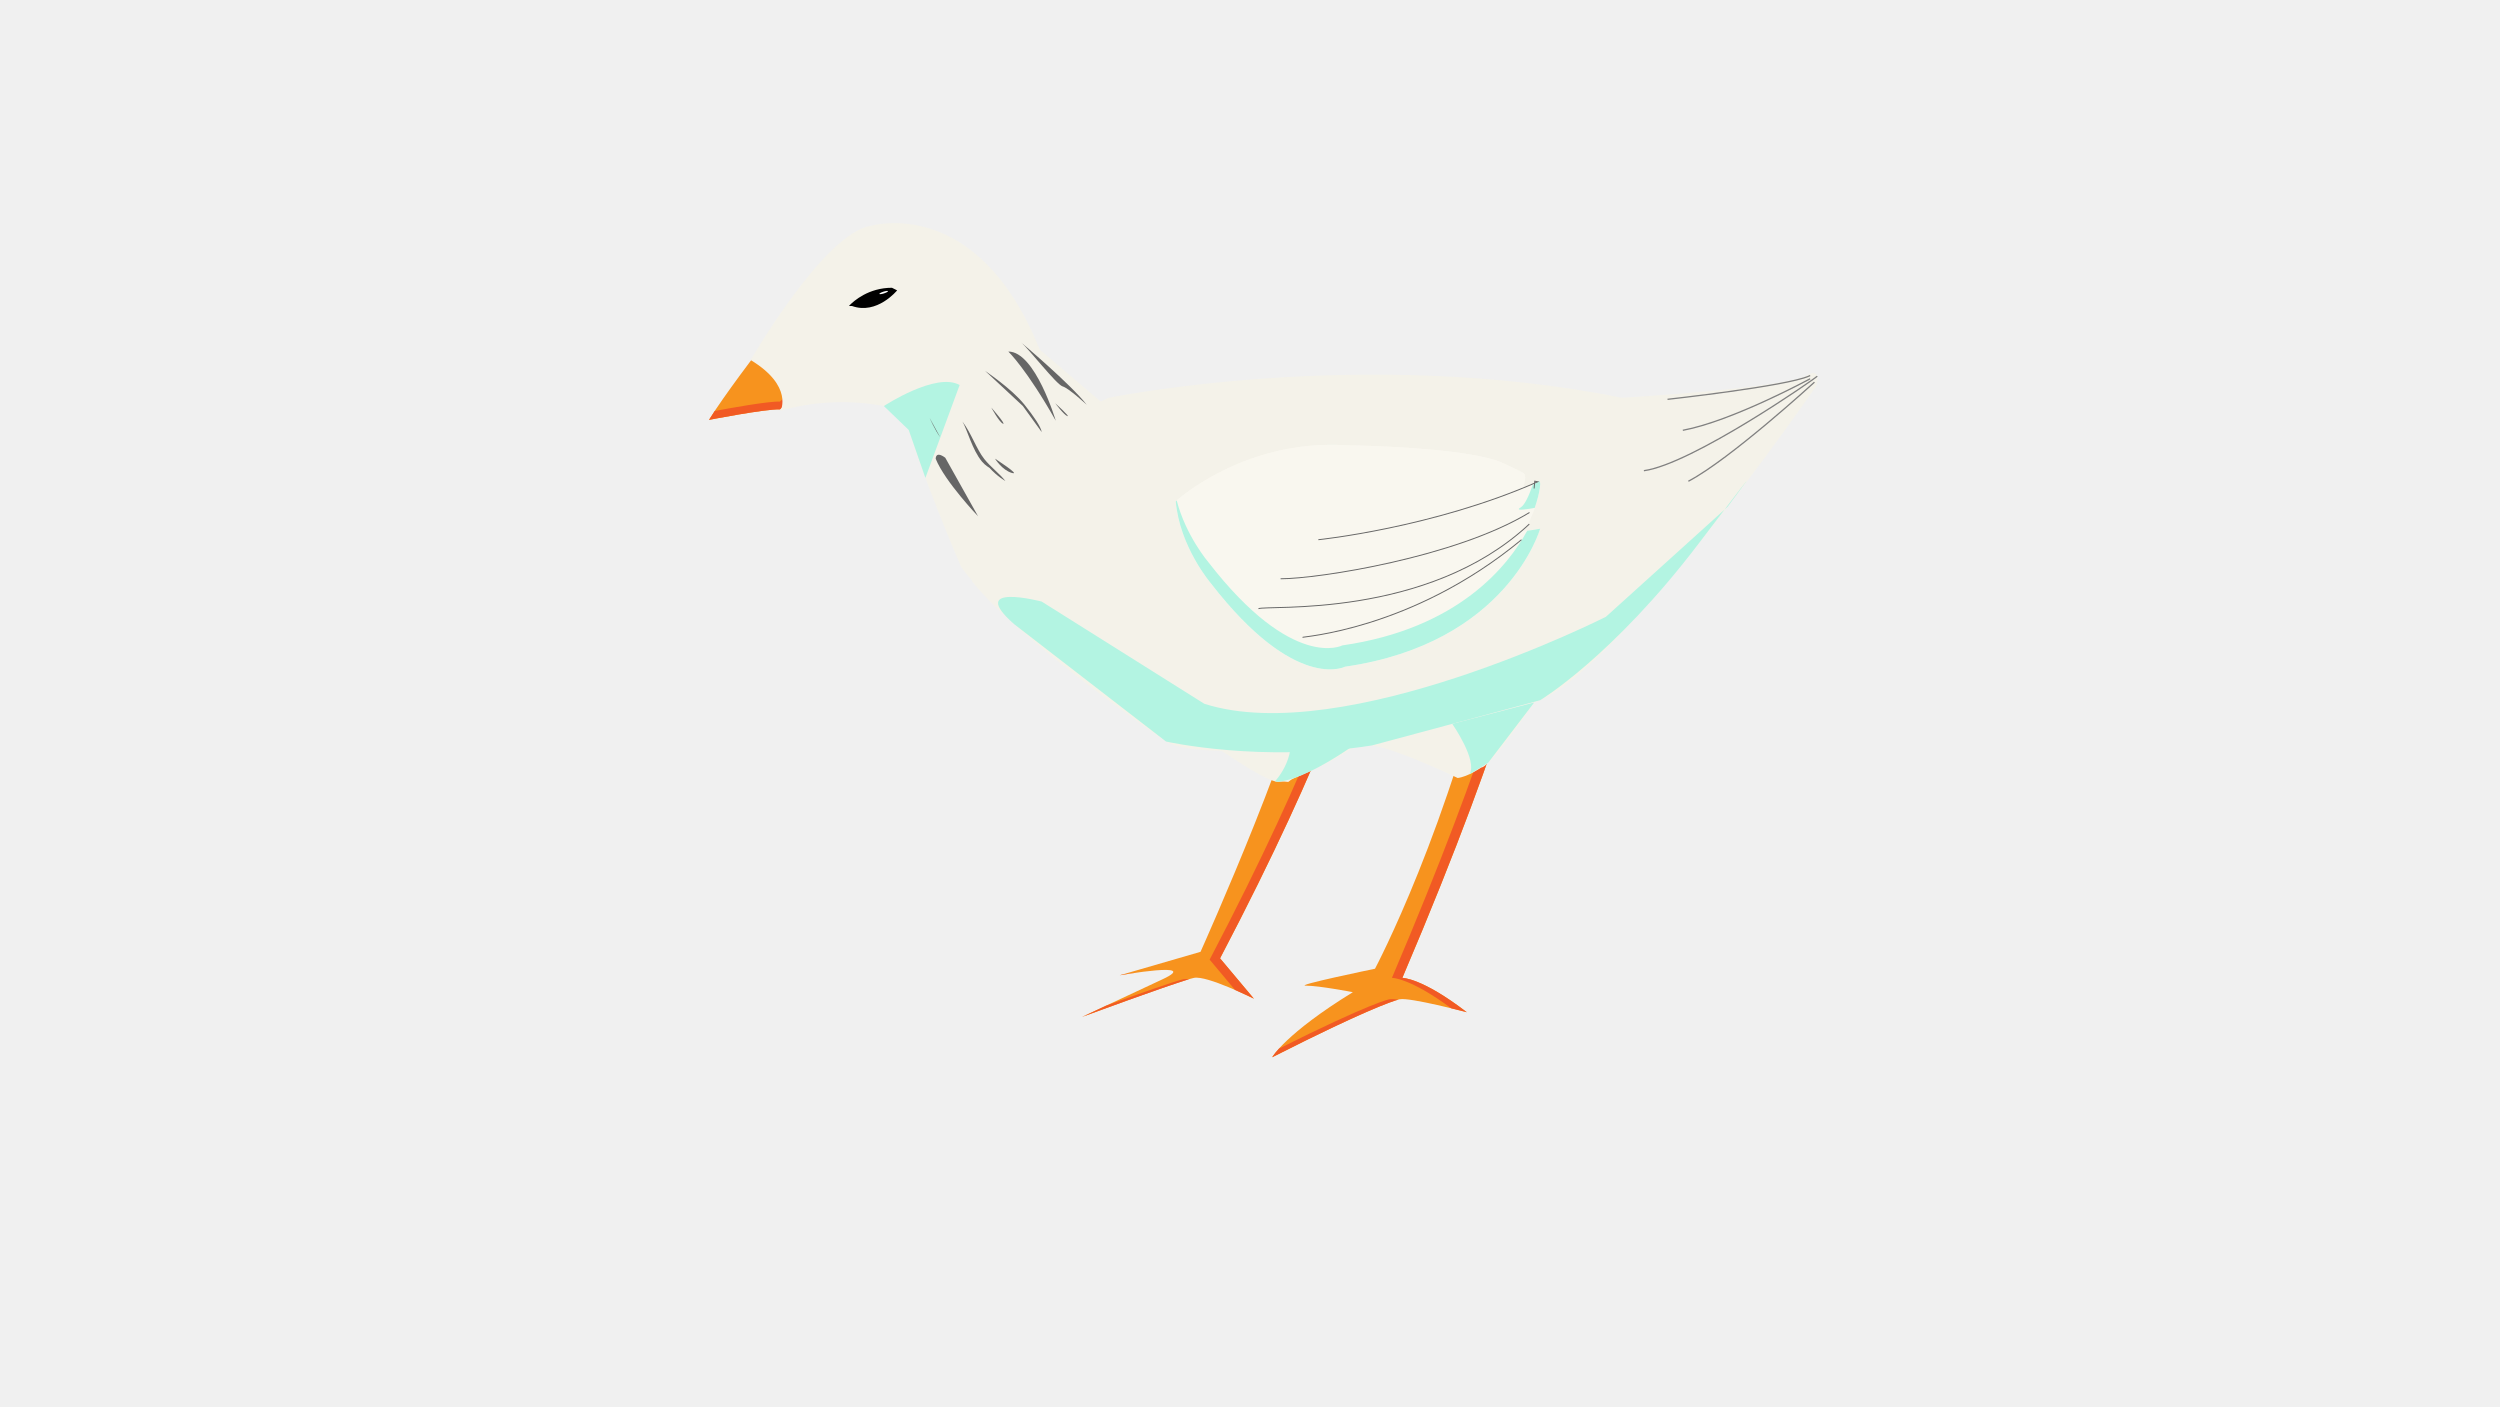
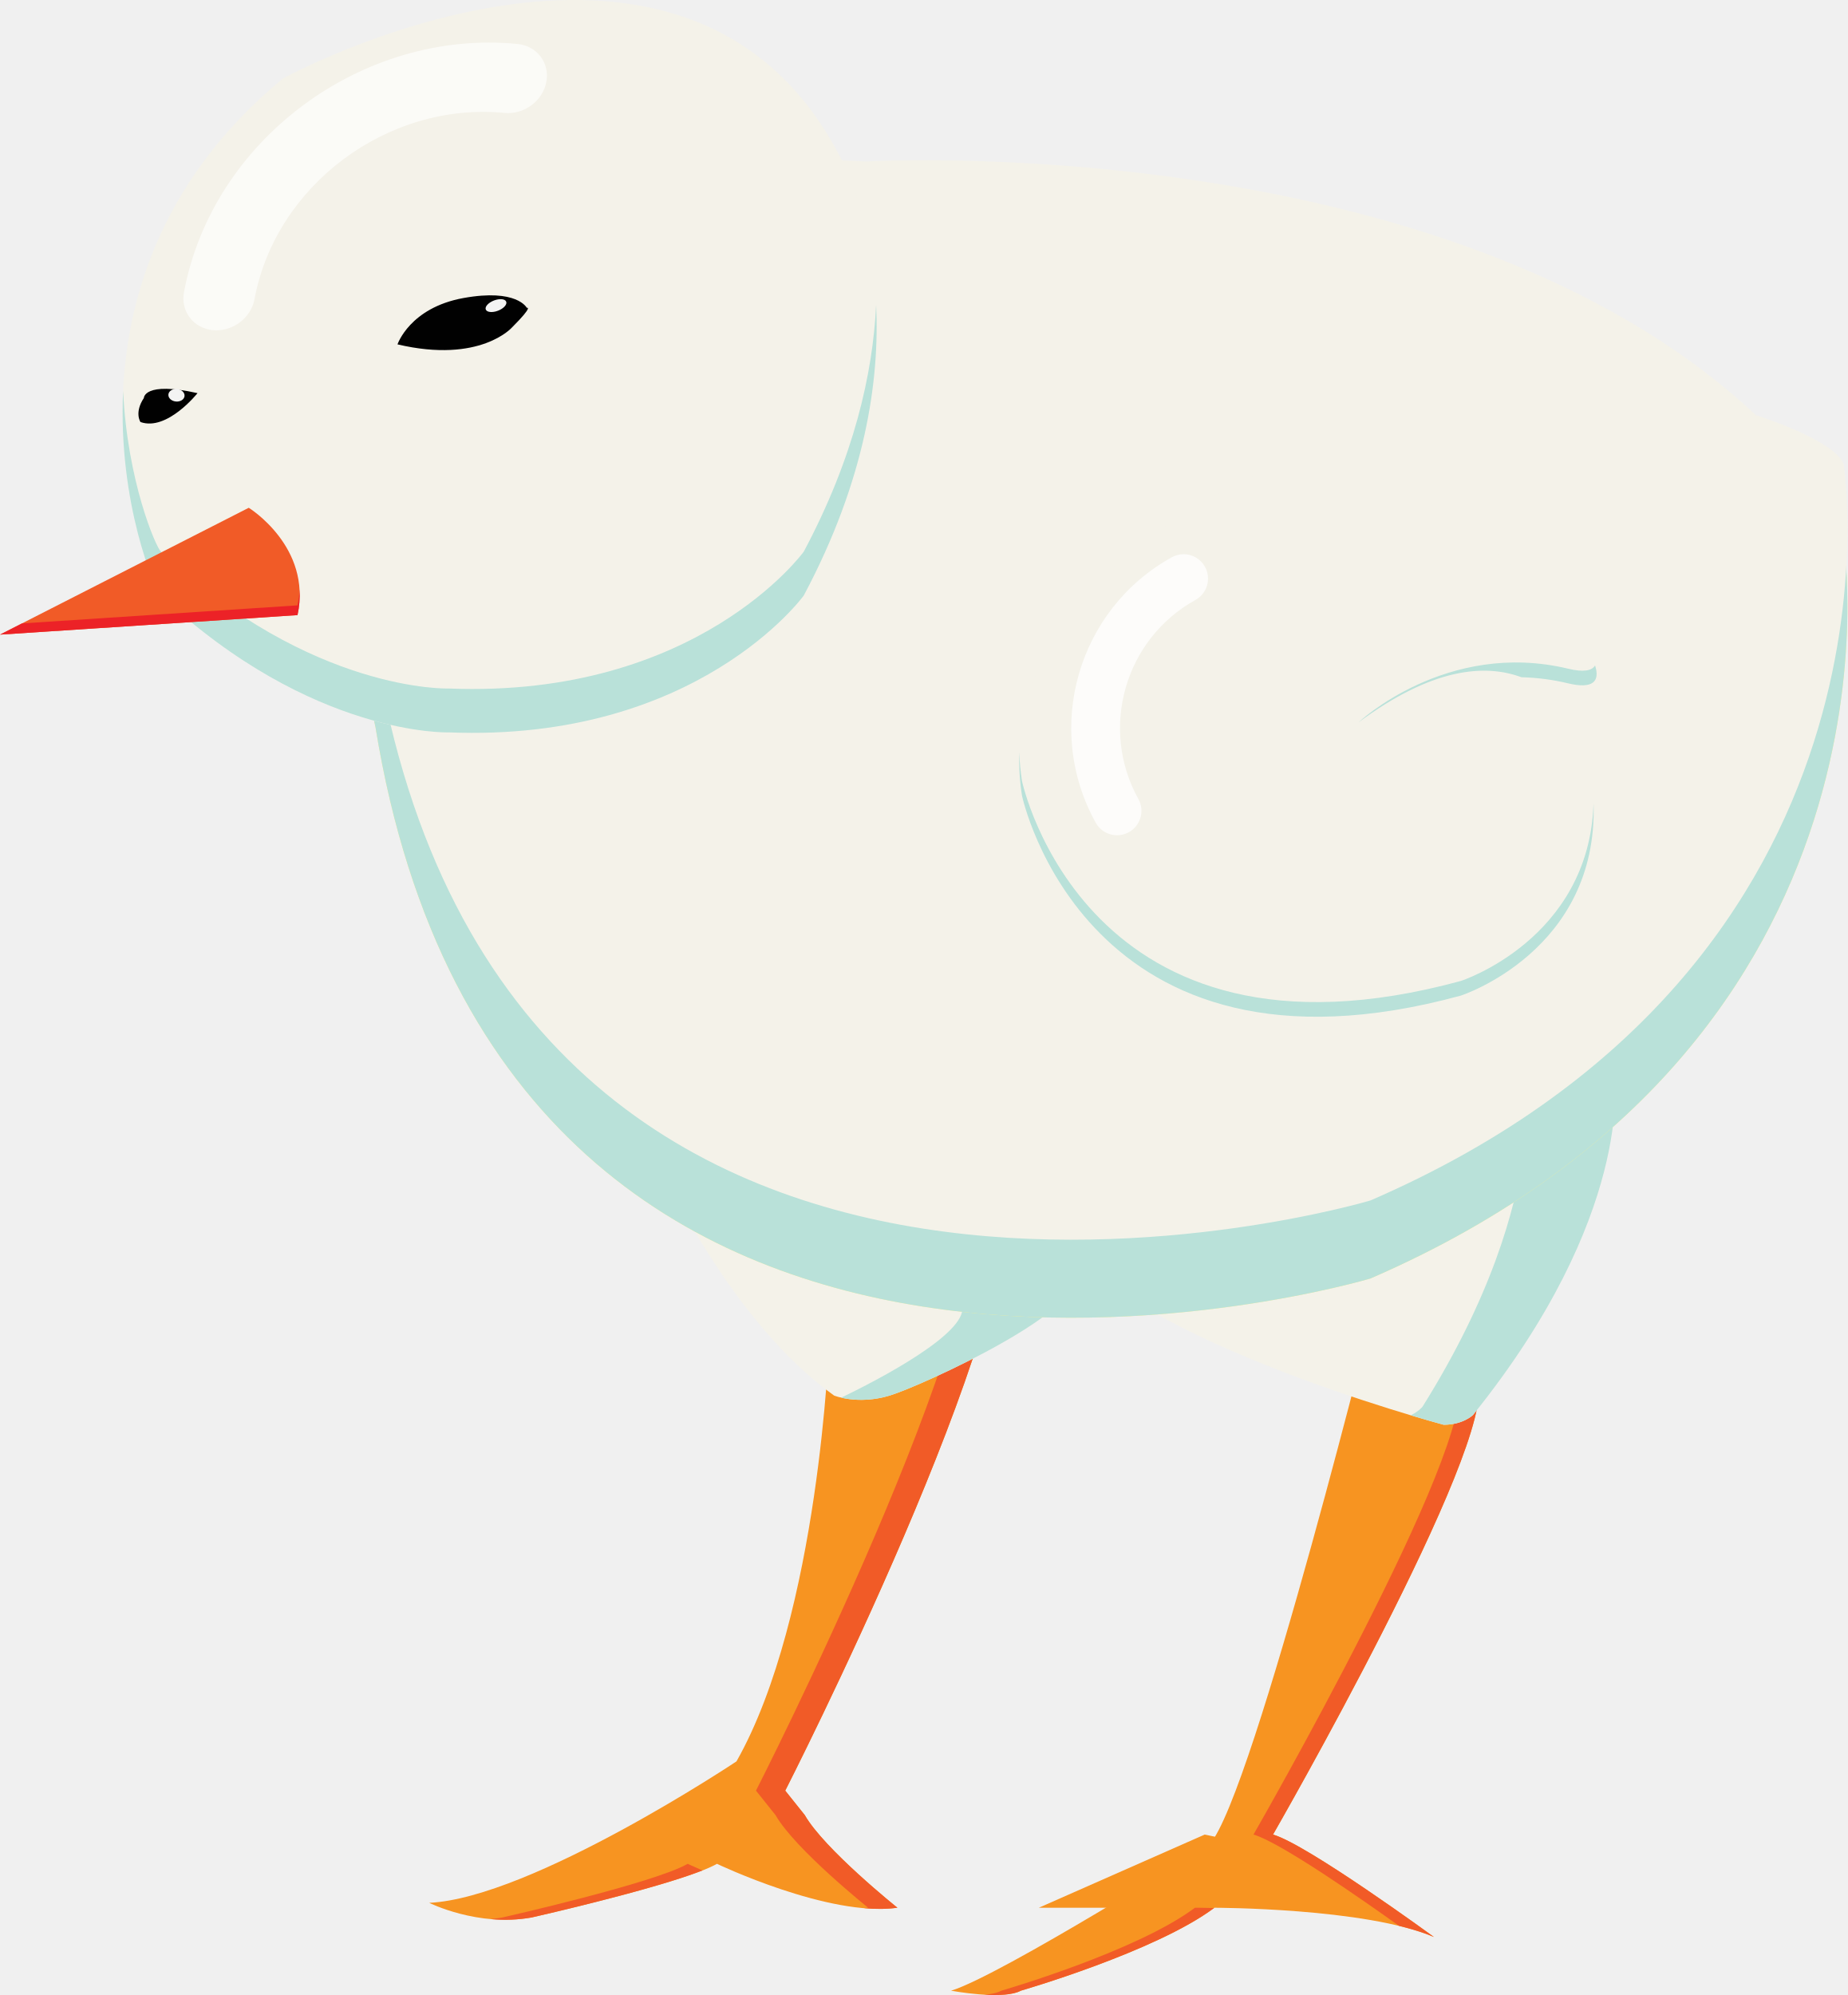
- <svg xmlns="http://www.w3.org/2000/svg" version="1.1" x="0px" y="0px" viewBox="0 0 1920 1080" style="enable-background:new 0 0 1920 1080;" xml:space="preserve">
-   <style type="text/css">
- 	.st0{display:none;}
- 	.st1{display:inline;opacity:0.15;fill:#A5A5A5;stroke:#000000;stroke-miterlimit:10;}
- 	.st2{display:inline;opacity:0.67;fill:#595959;stroke:#000000;stroke-miterlimit:10;}
- 	.st3{fill:#F7931E;}
- 	.st4{fill:#F15A24;}
- 	.st5{fill:#F4F2E9;}
- 	.st6{fill:#B3F4E2;}
- 	.st7{fill:#666666;}
- 	.st8{fill:#FFFFFF;}
- 	.st9{fill:none;stroke:#808080;stroke-miterlimit:10;}
- 	.st10{fill:#F9F7EF;}
- 	.st11{fill:none;stroke:#666666;stroke-width:0.75;stroke-miterlimit:10;}
- </style>
-   <g id="Layer_3" class="st0">
-     <rect x="0.5" y="-0.5" class="st1" width="1920" height="1080" />
-     <rect x="0.5" y="-0.5" class="st2" width="1920" height="1080" />
-   </g>
-   <g id="right_leg_1_">
-     <g id="right_leg">
-       <path class="st3" d="M1178,466c0,0-14,81-101,285c0,0,15-0.19,49.5,26.4c0,0-43.5-11.51-51.5-9.96c0,0-15,2.43-98,44.55    c0,0,10-18,62-50c0,0-26-5-36-5s53-13,53-13s58-109,93-267L1178,466z" />
-       <g>
-         <path class="st4" d="M1067,767.45c0,0-13.38,2.17-84.73,37.87c-3.99,4.4-5.27,6.69-5.27,6.69c71.38-36.23,92.47-43.1,96.97-44.31     C1070.85,767.3,1068.39,767.18,1067,767.45z" />
-         <path class="st4" d="M1178,466l-8.65,3.28c-3.53,16.95-23.34,101.14-100.35,281.72c0,0,13.84-0.16,45.49,23.37     c6.97,1.7,12.01,3.03,12.01,3.03C1092,750.81,1077,751,1077,751C1164,547,1178,466,1178,466z" />
+ <svg xmlns="http://www.w3.org/2000/svg" id="Layer_1" data-name="Layer 1" viewBox="0 0 3618.9 3907.68">
+   <defs>
+     <style>.cls-1{fill:#f79421;}.cls-2{fill:#f15b27;}.cls-3{fill:#f4f2e9;}.cls-4{fill:#b9e1d9;}.cls-5{fill:#f9f292;}.cls-6,.cls-8{fill:#fff;isolation:isolate;}.cls-6{opacity:0.66;}.cls-7{fill:#ec2227;}.cls-8{opacity:0.78;}.cls-9{fill:#010101;}.cls-10{fill:#f3f3f3;}</style>
+   </defs>
+   <g id="chick_4" data-name="chick 4">
+     <g id="left_leg" data-name="left leg">
+       <g id="left_leg-2" data-name="left leg">
+         <path id="left_leg-3" data-name="left leg" class="cls-1" d="M2524.07,2754.58s-19.1,535-181.53,821.67c0,0-401.28,267.54-601.92,277.06,0,0,95.52,47.8,200.64,28.69,0,0,296.17-66.9,363.07-105.11,0,0,219.75,105.11,353.48,86,0,0-143.32-114.64-181.53-181.54l-38.21-47.8s477.7-936.3,430-1184.73H2489.91Z" transform="translate(-899.84 -126.16)" />
+         <path class="cls-2" d="M2247,3776.89c-66.9,38.21-363.07,105.11-363.07,105.11-7.8,1.44-15.54,2.4-23.21,3.15a301.5,301.5,0,0,0,80.53-3.15s236.86-53.48,334.72-92.17C2257.76,3782,2247,3776.89,2247,3776.89Z" transform="translate(-899.84 -126.16)" />
+         <path class="cls-2" d="M2476.28,3681.36l-38.21-47.8s477.7-936.29,430-1184.73h-57.32c47.8,248.44-430,1184.73-430,1184.73l38.21,47.8c38.21,66.91,181.53,181.54,181.53,181.54-2.67.41-5.41.61-8.14.89,23.07,2,45.26,2,65.46-.89C2657.81,3862.9,2514.49,3748.2,2476.28,3681.36Z" transform="translate(-899.84 -126.16)" />
+       </g>
+     </g>
+     <g id="right_leg" data-name="right leg">
+       <g id="right_leg-2" data-name="right leg">
+         <g id="right_leg-3" data-name="right leg">
+           <polygon class="cls-1" points="2359.89 3593.41 2035.03 3736.74 2289.36 3736.74 2426.79 3607.66 2359.89 3593.41" />
+           <path class="cls-1" d="M3603.7,2640s-248.44,1003.2-334.38,1098.73c0,0-410.87,258-506.4,286.65,0,0,101.63,19.1,136.82,0,0,0,264.47-76.42,379.1-162.43,0,0,296.16,0,430,57.31,0,0-248.44-181.53-315.27-200.64,0,0,439.49-764.35,401.28-888.57l95.53-315.27-248.44-95.53Z" transform="translate(-899.84 -126.16)" />
+         </g>
+         <path class="cls-2" d="M3240.63,3862.9c-114.64,86-379.1,162.43-379.1,162.43-8.22,4.45-20.06,6.84-33.41,7.87,27.18,1.58,56,.69,71.62-7.87,0,0,263.23-76.08,378.28-161.82C3254.66,3862.9,3240.63,3862.9,3240.63,3862.9Z" transform="translate(-899.84 -126.16)" />
+         <path class="cls-2" d="M3794.82,2831l95.53-315.27-248.44-95.53-2.4,13.77,212.62,81.76L3756.61,2831c38.21,124.22-401.28,888.57-401.28,888.57,52.52,15,216.8,130,285.07,178.87,25.34,6.16,48.69,13.35,68.48,21.77,0,0-248.44-181.53-315.27-200.64C3393.54,3719.57,3833,2955.22,3794.82,2831Z" transform="translate(-899.84 -126.16)" />
+       </g>
+     </g>
+     <g id="right_thigh" data-name="right thigh">
+       <g id="right_thigh-2" data-name="right thigh">
+         <path id="right_thigh-3" data-name="right thigh" class="cls-3" d="M4062.29,2238.6s38.21,267.54-277.06,659.24c0,0-19.1,19.1-57.32,19.1,0,0-678.34-181.53-754.76-391.76s611.51-592.4,611.51-592.4Z" transform="translate(-899.84 -126.16)" />
+         <path class="cls-4" d="M4062.29,2238.6l-477.7-305.75s-44,24.44-108.4,64.3l407.44,197.28s69.51,261.18-197.35,687.32c0,0-7.33,9-22.87,16.57,40.06,12,64.5,18.56,64.5,18.56,38.21,0,57.32-19.11,57.32-19.11C4100.5,2506.14,4062.29,2238.6,4062.29,2238.6Z" transform="translate(-899.84 -126.16)" />
+       </g>
+     </g>
+     <g id="left_thigh" data-name="left thigh">
+       <g id="left_thigh-2" data-name="left thigh">
+         <path id="left_thigh-3" data-name="left thigh" class="cls-3" d="M2200.45,2424.93s132.57,291.44,333.21,434.7c0,0,46.36,19.1,109.15,0s397.24-172,359-238.85c0,0,305.76-353.49-248.44-506.4s-601.92-47.79-611.5,66.91S2173,2372.41,2200.45,2424.93Z" transform="translate(-899.84 -126.16)" />
+         <path class="cls-4" d="M2753.41,2114.45c-408.95-112.85-542.14-85.12-587.68-16.78,87.17,6.78,205.84,29.38,367.93,74.1,554.12,152.84,248.44,506.39,248.44,506.39,25.81,45.2-118.67,129.77-234.4,185.64,18.28,4.25,52.93,8.7,95.18-4.17,62.8-19.11,397.24-172,359-238.85C3001.78,2620.77,3307.53,2267.29,2753.41,2114.45Z" transform="translate(-899.84 -126.16)" />
+       </g>
+     </g>
+     <g id="body">
+       <g id="body-2" data-name="body">
+         <g id="body-3" data-name="body">
+           <path class="cls-5" d="M4511.3,1187.67s152.85,974.51-926.78,1442.69c0,0-1691.13,506.4-1949.09-1079.62,0,0-247.34-1022.31,960.82-955.4,0,0,1141.18-66.91,1743.1,496.8C4339.36,1092.14,4492.2,1139.94,4511.3,1187.67Z" transform="translate(-899.84 -126.16)" />
+         </g>
+         <g id="body-4" data-name="body">
+           <path class="cls-4" d="M4511.3,1187.67s152.85,974.51-926.78,1442.69c0,0-1691.13,506.4-1949.09-1079.62,0,0-247.34-1022.31,960.82-955.4,0,0,1141.18-66.91,1743.1,496.8C4339.36,1092.14,4492.2,1139.94,4511.3,1187.67Z" transform="translate(-899.84 -126.16)" />
+         </g>
+         <g id="body-5" data-name="body">
+           <path class="cls-3" d="M4511.3,1034.83s152.85,974.51-926.78,1442.69c0,0-1691.13,506.39-1949.09-1079.62,0,0-247.34-1022.31,960.82-955.41,0,0,1141.18-66.9,1743.1,496.81C4339.36,939.3,4492.2,987,4511.3,1034.83Z" transform="translate(-899.84 -126.16)" />
+         </g>
+       </g>
+     </g>
+     <g id="head">
+       <g id="head-2" data-name="head">
+         <path id="head-3" data-name="head" class="cls-3" d="M1215.12,1292.78c-22-20.61-258-601.92,238.85-1012.79,0,0,783.45-430,1088.59,147.78,0,0,206.74,349.1-68.27,865,0,0-208.17,287.47-695.46,268C1778.83,1560.67,1511.29,1569.84,1215.12,1292.78Z" transform="translate(-899.84 -126.16)" />
+         <path class="cls-4" d="M2474.29,1206.77s-208.17,287.47-695.46,268c0,0-267.55,9.17-563.71-268-10.21-9.51-65.95-138.66-74.1-315.34-10.41,219.41,62.32,390.26,74.1,401.28,296.16,277.07,563.71,268,563.71,268,487.29,19.51,695.46-268,695.46-268,121.21-227.41,148.87-422.37,141.82-569.39C2609.74,857.26,2573.17,1021.27,2474.29,1206.77Z" transform="translate(-899.84 -126.16)" />
+         <path class="cls-6" d="M1316.81,772.83c-38.15-3.7-63.48-37-56.57-74.23,55.4-297.81,348.49-516,653.28-486.33,38.15,3.7,63.48,37,56.57,74.23s-43.49,64.51-81.7,60.81c-228.64-22.26-448.46,141.4-490,364.78C1391.52,749.27,1355,776.53,1316.81,772.83Z" transform="translate(-899.84 -126.16)" />
+       </g>
+     </g>
+     <g id="beak">
+       <g id="beak-2" data-name="beak">
+         <path id="beak-3" data-name="beak" class="cls-2" d="M1387.13,1120.77s124.22,76.42,95.53,210.22L899.84,1369.2Z" transform="translate(-899.84 -126.16)" />
+         <path class="cls-7" d="M1482.66,1311.89l-539.81,35.4-43,21.91L1482.66,1331a184.4,184.4,0,0,0,4-49.58A197.17,197.17,0,0,1,1482.66,1311.89Z" transform="translate(-899.84 -126.16)" />
+       </g>
+     </g>
+     <g id="wing">
+       <g id="wing-2" data-name="wing">
+         <path id="wing-3" data-name="wing" class="cls-3" d="M3389,1044.34s-554.12,210.23-487.29,640.14c0,0,124.22,592.4,859.88,391.76,0,0,324.86-105.12,248.44-468.19,0,0-114.63-286.65-449.08-38.21,0,0,172-162.43,410.87-105.11S3618.35,920.13,3389,1044.34Z" transform="translate(-899.84 -126.16)" />
+         <path class="cls-4" d="M3761.68,2047.55C3026,2248.19,2901.8,1655.78,2901.8,1655.78a463,463,0,0,1-5.28-56.22,464.23,464.23,0,0,0,5.28,84.92s124.22,592.4,859.88,391.76c0,0,269-87.11,259.8-376.36C4012.78,1966.26,3761.68,2047.55,3761.68,2047.55Z" transform="translate(-899.84 -126.16)" />
+         <path class="cls-4" d="M3971.83,1436C3733,1378.72,3561,1541.15,3561,1541.15c144.76-107.51,248.3-114.77,319.17-88.47a437.5,437.5,0,0,1,91.63,12c48.48,11.64,62.72-3.9,52.65-35.06C4018.13,1440.15,4001.35,1443.16,3971.83,1436Z" transform="translate(-899.84 -126.16)" />
+         <path class="cls-8" d="M3111.27,1756.17a47.78,47.78,0,0,1-65-18.55c-102.31-184.28-35.61-417.38,148.59-519.68a47.79,47.79,0,1,1,46.43,83.54c-138.19,76.69-188.18,251.59-111.48,389.71A47.76,47.76,0,0,1,3111.27,1756.17Z" transform="translate(-899.84 -126.16)" />
+       </g>
+     </g>
+     <g id="left_eye" data-name="left eye">
+       <g id="left_eye-2" data-name="left eye">
+         <path class="cls-9" d="M1286.75,896.23S1227.1,971.35,1175,952.79c0,0-12.46-18.35,6.64-47C1181.7,905.81,1181.29,872.53,1286.75,896.23Z" transform="translate(-899.84 -126.16)" />
+         <ellipse class="cls-10" cx="1245.62" cy="900.45" rx="12.33" ry="15.89" transform="translate(-671.02 1926.89) rotate(-84.45)" />
+       </g>
+     </g>
+     <g id="right_eye" data-name="right eye">
+       <g id="right_eye-2" data-name="right eye">
+         <path class="cls-9" d="M1678.51,800.7s23.9-71.63,129-90.73,124.22,19.1,124.22,19.1,14.31-4.79-28.69,38.21C1903.05,767.28,1840.94,838.91,1678.51,800.7Z" transform="translate(-899.84 -126.16)" />
+         <ellipse class="cls-10" cx="1871.46" cy="724.72" rx="21.43" ry="10.75" transform="translate(-1035.23 586.02) rotate(-20.81)" />
      </g>
    </g>
  </g>
-   <g id="left_leg_1_">
-     <g id="left_leg">
-       <path class="st3" d="M1004,502l39-6c0,0-20,76-106,240l26,31c0,0-36-18-46-16s-86,30-86,30s32-15,62-29s-33-3-33-3l62-18    C922,731,1006,544,1004,502z" />
-       <g>
-         <path class="st4" d="M874.47,746.77c-4.27,0.47-8.64,1.07-12.39,1.63L860,749C860,749,866.58,747.85,874.47,746.77z" />
-         <path class="st4" d="M1043,496l-8.06,1.24C1033.64,502,1012.23,578.29,929,737l19.53,23.29C956.64,763.82,963,767,963,767l-26-31     C1023,572,1043,496,1043,496z" />
-         <path class="st4" d="M909,752c-6.08,1.22-36.57,12.05-59.53,20.35C838.43,777.52,831,781,831,781s63.77-23.49,82.16-28.97     C911.52,751.81,910.1,751.78,909,752z" />
-       </g>
-     </g>
-   </g>
-   <g id="head_2_">
-     <g id="head_1_">
-       <g id="beak">
-         <path class="st3" d="M582.7,268.94c0,0-26.7,34.86-38.19,53.54c0,0,43.45-8.49,54.49-8.07     C598.99,314.41,628.37,289.98,582.7,268.94z" />
-         <path class="st4" d="M598.99,308.41c-8.89-0.34-38.78,5.1-50.09,7.23c-1.61,2.43-3.1,4.74-4.4,6.84c0,0,43.45-8.49,54.49-8.07     c0,0,11.09-9.23,9.04-21.22C606.54,302.13,598.99,308.41,598.99,308.41z" />
-       </g>
-       <g id="head">
-         <path id="neck_n_head" class="st5" d="M873,332c0,0,39,116-43,184c0,0-73.5-52.5-92-81c0,0-31.5-72.5-44.5-119.5c0,0-43-15-94,0     c0,0,10-19-23-39c0,0,56-97,92-103c0,0,82-25,130,95L873,332z" />
-         <path class="st6" d="M678.8,311.84c0,0,40.2-26.42,58.2-16.13l-26.3,71.35l-12.82-36.87L678.8,311.84z" />
-       </g>
-       <g>
-         <path class="st7" d="M751.19,396.55c0,0-25.49-26.68-32.56-44.15c0,0-0.37-6.49,7.32-0.88L751.19,396.55z" />
-         <path class="st7" d="M810.83,323.13c0,0-15.76-53.28-36.43-53.14C774.4,269.99,788.48,283.49,810.83,323.13z" />
-         <path class="st7" d="M784.07,262.88c0,0,38.24,32.11,50.56,48.01c0,0-13.93-12.87-18.51-14.12     C811.43,295.49,790.12,267.86,784.07,262.88z" />
-         <path class="st7" d="M756.44,284.72c-0.61-0.24,20.18,13.33,30.41,26.14c6.96,8.72,12.7,17.06,13.19,20.99l-14.53-20.08     L756.44,284.72z" />
-         <path class="st7" d="M772.13,369.4c0,0-6.14-3.38-12.09-9.98c-0.18-0.2-3.39-1.93-5.89-4.94c-7.54-9.1-11.07-24.05-15.01-30.73     c6.79,8.82,10.8,21.23,16.79,28.78C760.91,358.84,767.69,363.71,772.13,369.4z" />
-         <path class="st7" d="M764.16,352.26c0,0,5.41,8.78,13.01,10.97C784.44,365.32,764.16,352.26,764.16,352.26z" />
-         <path class="st7" d="M713.93,320.9c0,0,4.07,9.37,8.17,14.95L713.93,320.9z" />
-         <path class="st7" d="M761.32,313.01c0,0,6.11,11.27,8.98,12.39C773.12,326.51,761.32,313.01,761.32,313.01z" />
-         <path class="st7" d="M810.39,309.67c0,0,6.73,9.02,9.36,9.91C822.36,320.45,810.39,309.67,810.39,309.67z" />
-       </g>
-       <g id="eye">
-         <path d="M652,235c0,0,0.26-0.3,0.77-0.82C655.72,231.19,667.08,221,685,221l4,2c0,0-15.45,19-34.72,12" />
-         <ellipse transform="matrix(0.9527 -0.3038 0.3038 0.9527 -36.171 216.8352)" class="st8" cx="678.68" cy="224.65" rx="3.5" ry="0.7" />
-       </g>
-     </g>
-   </g>
-   <g id="body_3_">
-     <g id="body_2_">
-       <g id="left_thigh_1_">
-         <path id="left_thigh" class="st5" d="M923,566c-1.31-0.89,48.47,35.19,58.84,34.42c9.55-0.71,6.04,1.37,9.48-1.37     S1033,584,1059,558l18.98-43.59l-189.64,3.64L923,566z" />
-         <path class="st6" d="M979.18,600.08c0,0,20.82-22.08,7.82-45.08s-10-38.65-10-38.65l100.98-1.94L1059,558     c0,0-47.33,38.84-77.16,42.42" />
-       </g>
-       <g id="body_1_">
-         <path id="body" class="st5" d="M851.5,305.5c0,0,195.36-40,394.18,0c0,0,129.14-7.56,142.98-17.78c0,0,10.41-6,6.13,8.89     c0,0-153.73,222.89-216.51,242.89c0,0-33.78,50-40.78,50c0,0-10,7-18,8c0,0-60-29-73-25c0,0-129,12-151-3c0,0-111-76-149-123     C746.5,446.5,759.5,346.5,851.5,305.5z" />
-         <g>
-           <path class="st6" d="M778.87,479.36L895.5,569.5c0,0,72.95,16.46,158.23,2.98l129.11-34.72c0,0,55.68-33.35,121.92-120.56      s21.98-27.92,21.98-27.92l-93.4,84.41c0,0-200.51,101.31-308.43,66.81L800,462C800,462,741.74,446.72,778.87,479.36z" />
-           <path class="st6" d="M1115.33,555.92c0,0,19.76,28.3,13.21,38.69l14.27-8.68l35.46-46.42L1115.33,555.92z" />
-         </g>
-       </g>
-       <g>
-         <path class="st9" d="M1390.21,290.89c0,0-59.91,32.55-97.81,39.58" />
-         <path class="st9" d="M1280.66,306.68c0,0,91.04-10.02,108.69-17.87c0.31-0.14,0.6-0.27,0.86-0.41" />
-         <path class="st9" d="M1393.5,293.5c0,0-64.68,59.2-96.84,76.1" />
-         <path class="st9" d="M1395.64,288.89c-1.14,1.61-96.14,67.61-133.14,72.61" />
-       </g>
-     </g>
-   </g>
-   <g id="wing_4_">
-     <g id="wing_3_">
-       <g id="wing_2_">
-         <g>
-           <path id="wing_1_" class="st10" d="M903,385c0,0,52-48,131-43c0,0,94,1,121,14c0,0,12.04,5.63,15.02,7.32      c2.98,1.68,0,9.85,0,9.85S1175,375,1181,370s-4,32-11,36s12.84,0,12.84,0S1158,494,1033,512c0,0-38,20-103-64      C930,448,906,420,903,385z" />
-           <path id="wing" class="st10" d="M903,385c0,0,52-48,131-43c0,0,94,1,121,14c0,0,12.04,5.63,15.02,7.32c2.98,1.68,0,9.85,0,9.85      S1175,375,1181,370s-4,32-11,36s12.84,0,12.84,0S1158,494,1033,512c0,0-38,20-103-64C930,448,906,420,903,385z" />
-         </g>
-         <g>
-           <path class="st6" d="M1167.96,389.66c-5.55,3.17,5.77,1.31,10.7,0.41c3.8-11.02,5.94-23.06,2.35-20.07      c-1.39,1.16-2.73,1.94-3.96,2.48C1174.44,380.33,1170.93,387.96,1167.96,389.66z" />
-           <path class="st6" d="M1172.91,407.6c-14.56,26.72-52.75,75.21-141.96,88.06c0,0-38,20-103-64c0,0-17.13-19.98-24.25-47.29      c-0.46,0.4-0.71,0.63-0.71,0.63c3,35,27,63,27,63c65,84,103,64,103,64c125-18,149.84-106,149.84-106      S1177.13,407.15,1172.91,407.6z" />
-         </g>
-       </g>
-       <path class="st11" d="M983.5,444.5c29,0,134.75-16.51,191.15-50.9" />
-       <path class="st11" d="M1012.5,414.5c0,0,88-9,168.5-44.5l-2.3-0.46l-0.51,5.61" />
-       <path class="st11" d="M1000.5,489.5c-2.13-0.52,83.42-4.96,168-75" />
-       <path class="st11" d="M966.5,467.5c5.52-3.05,129.6,8.33,208-65" />
-     </g>
-   </g>
</svg>
